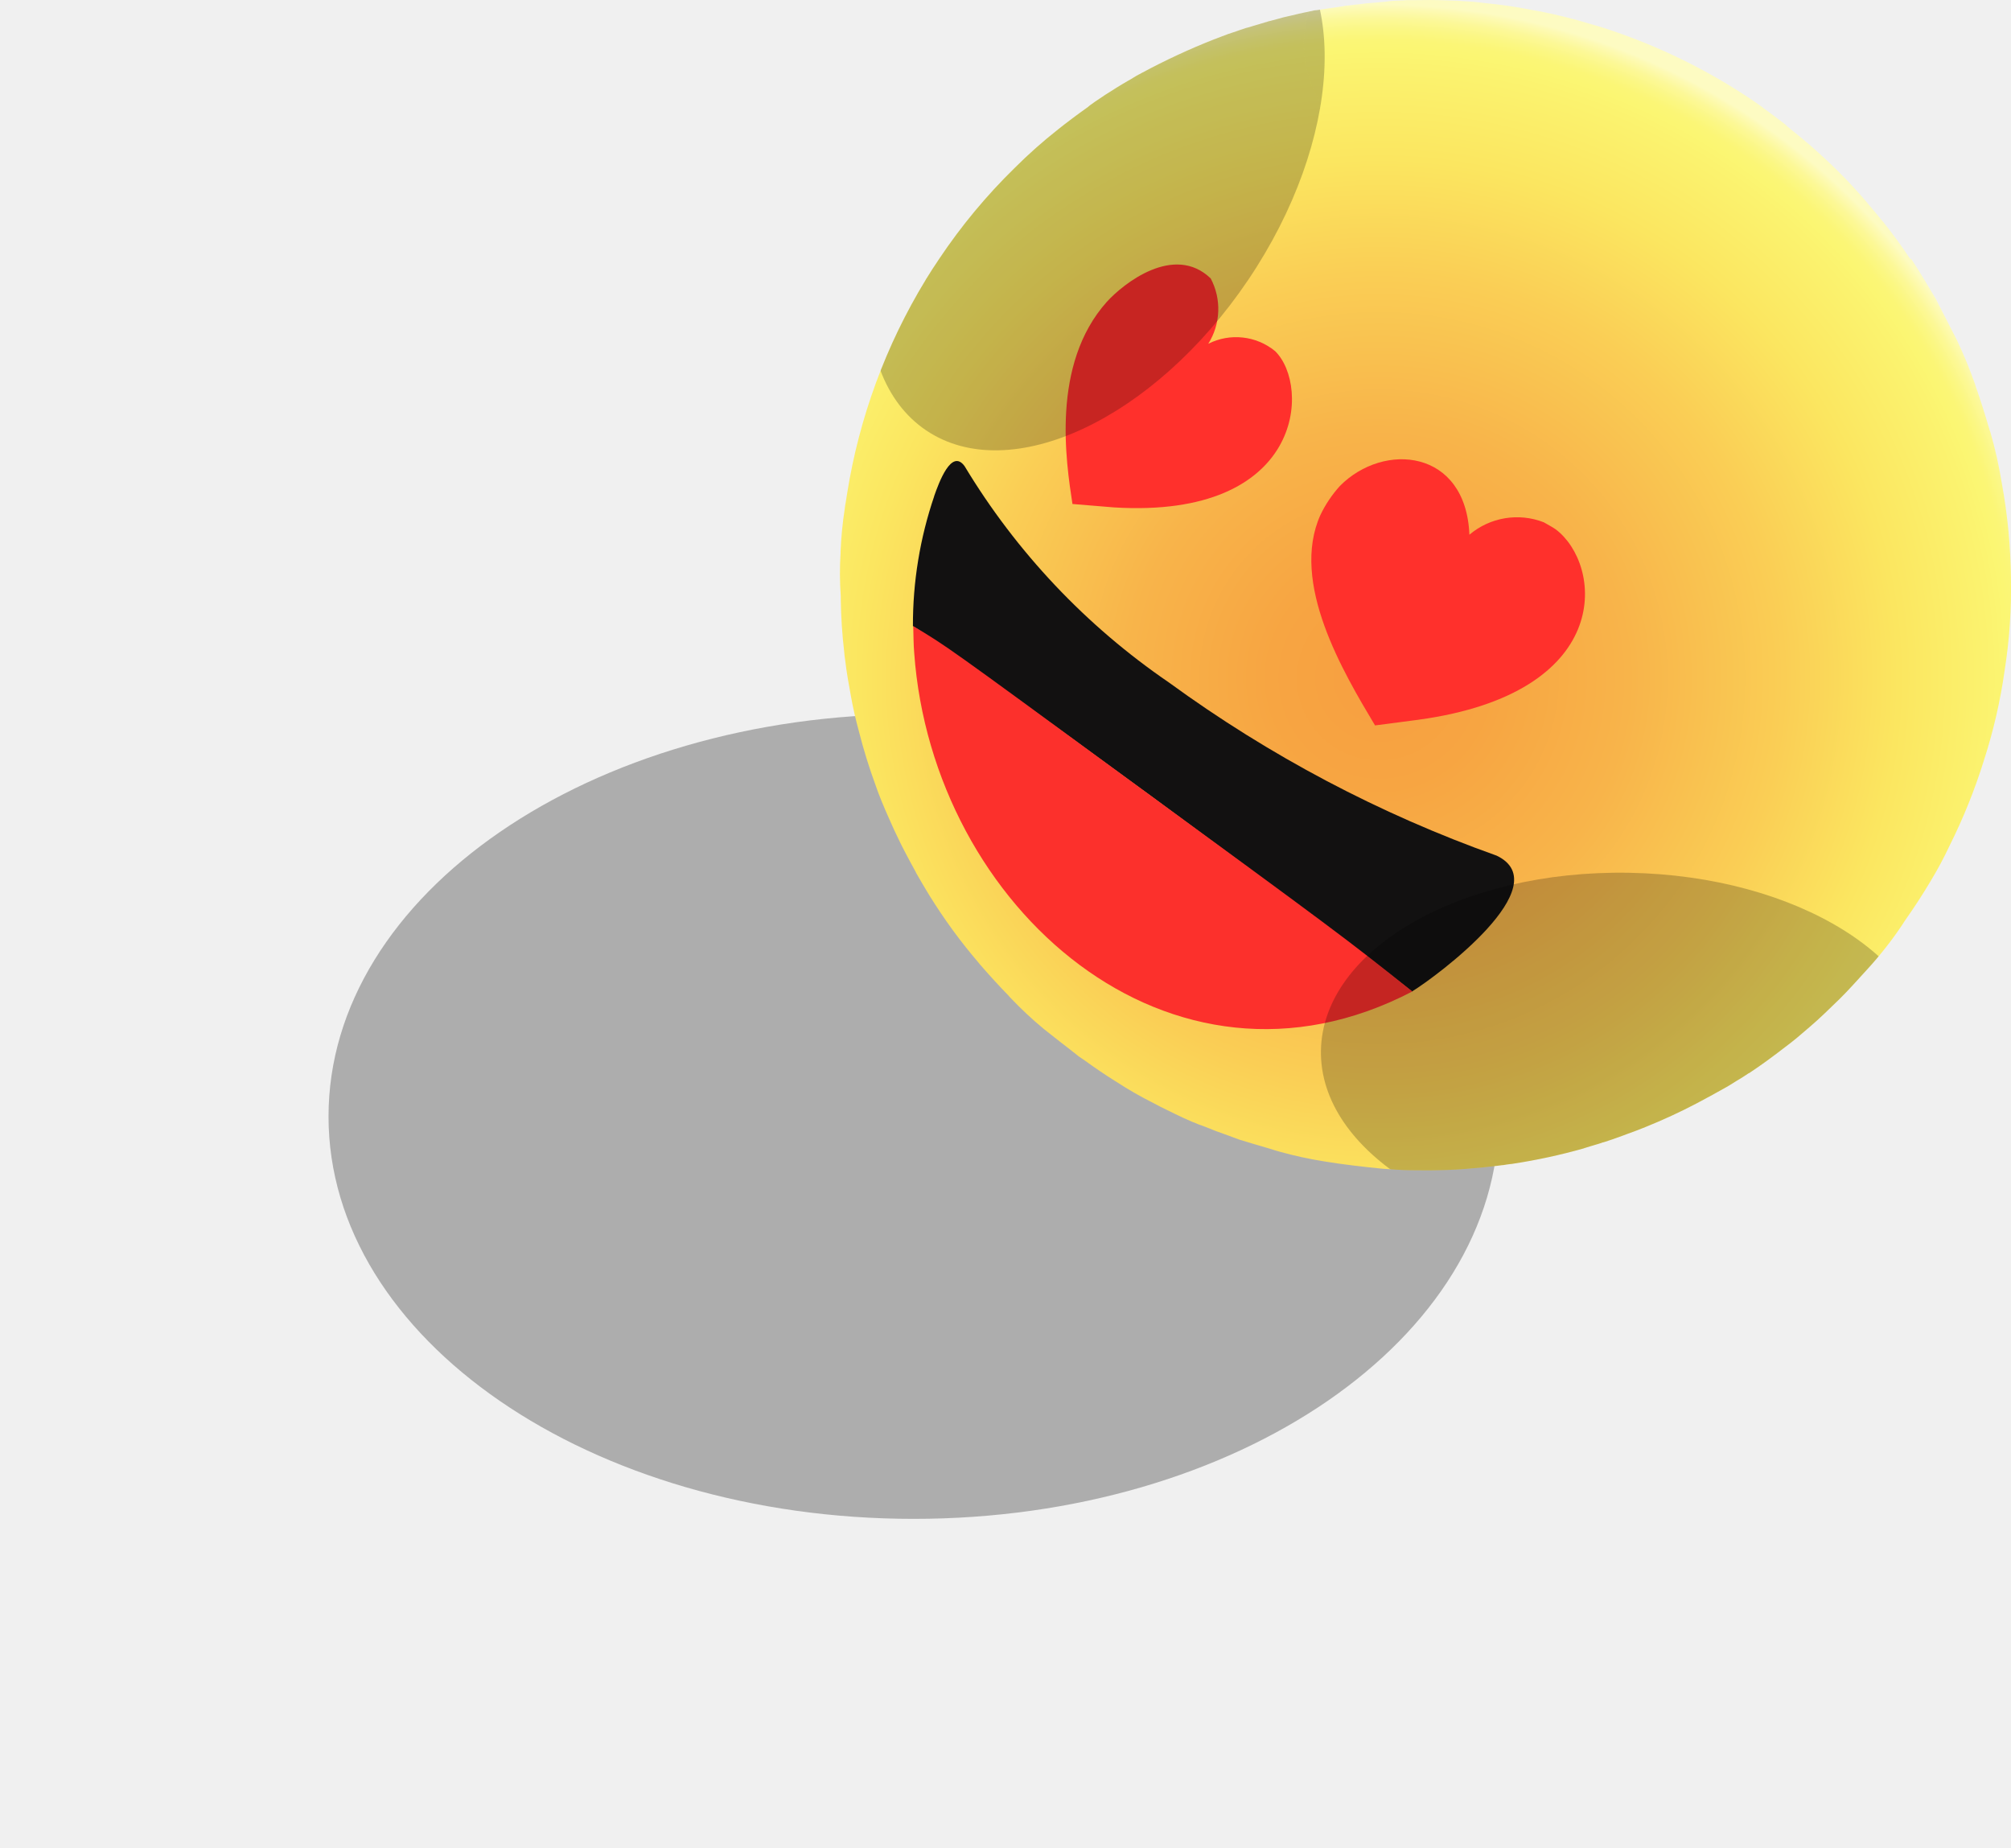
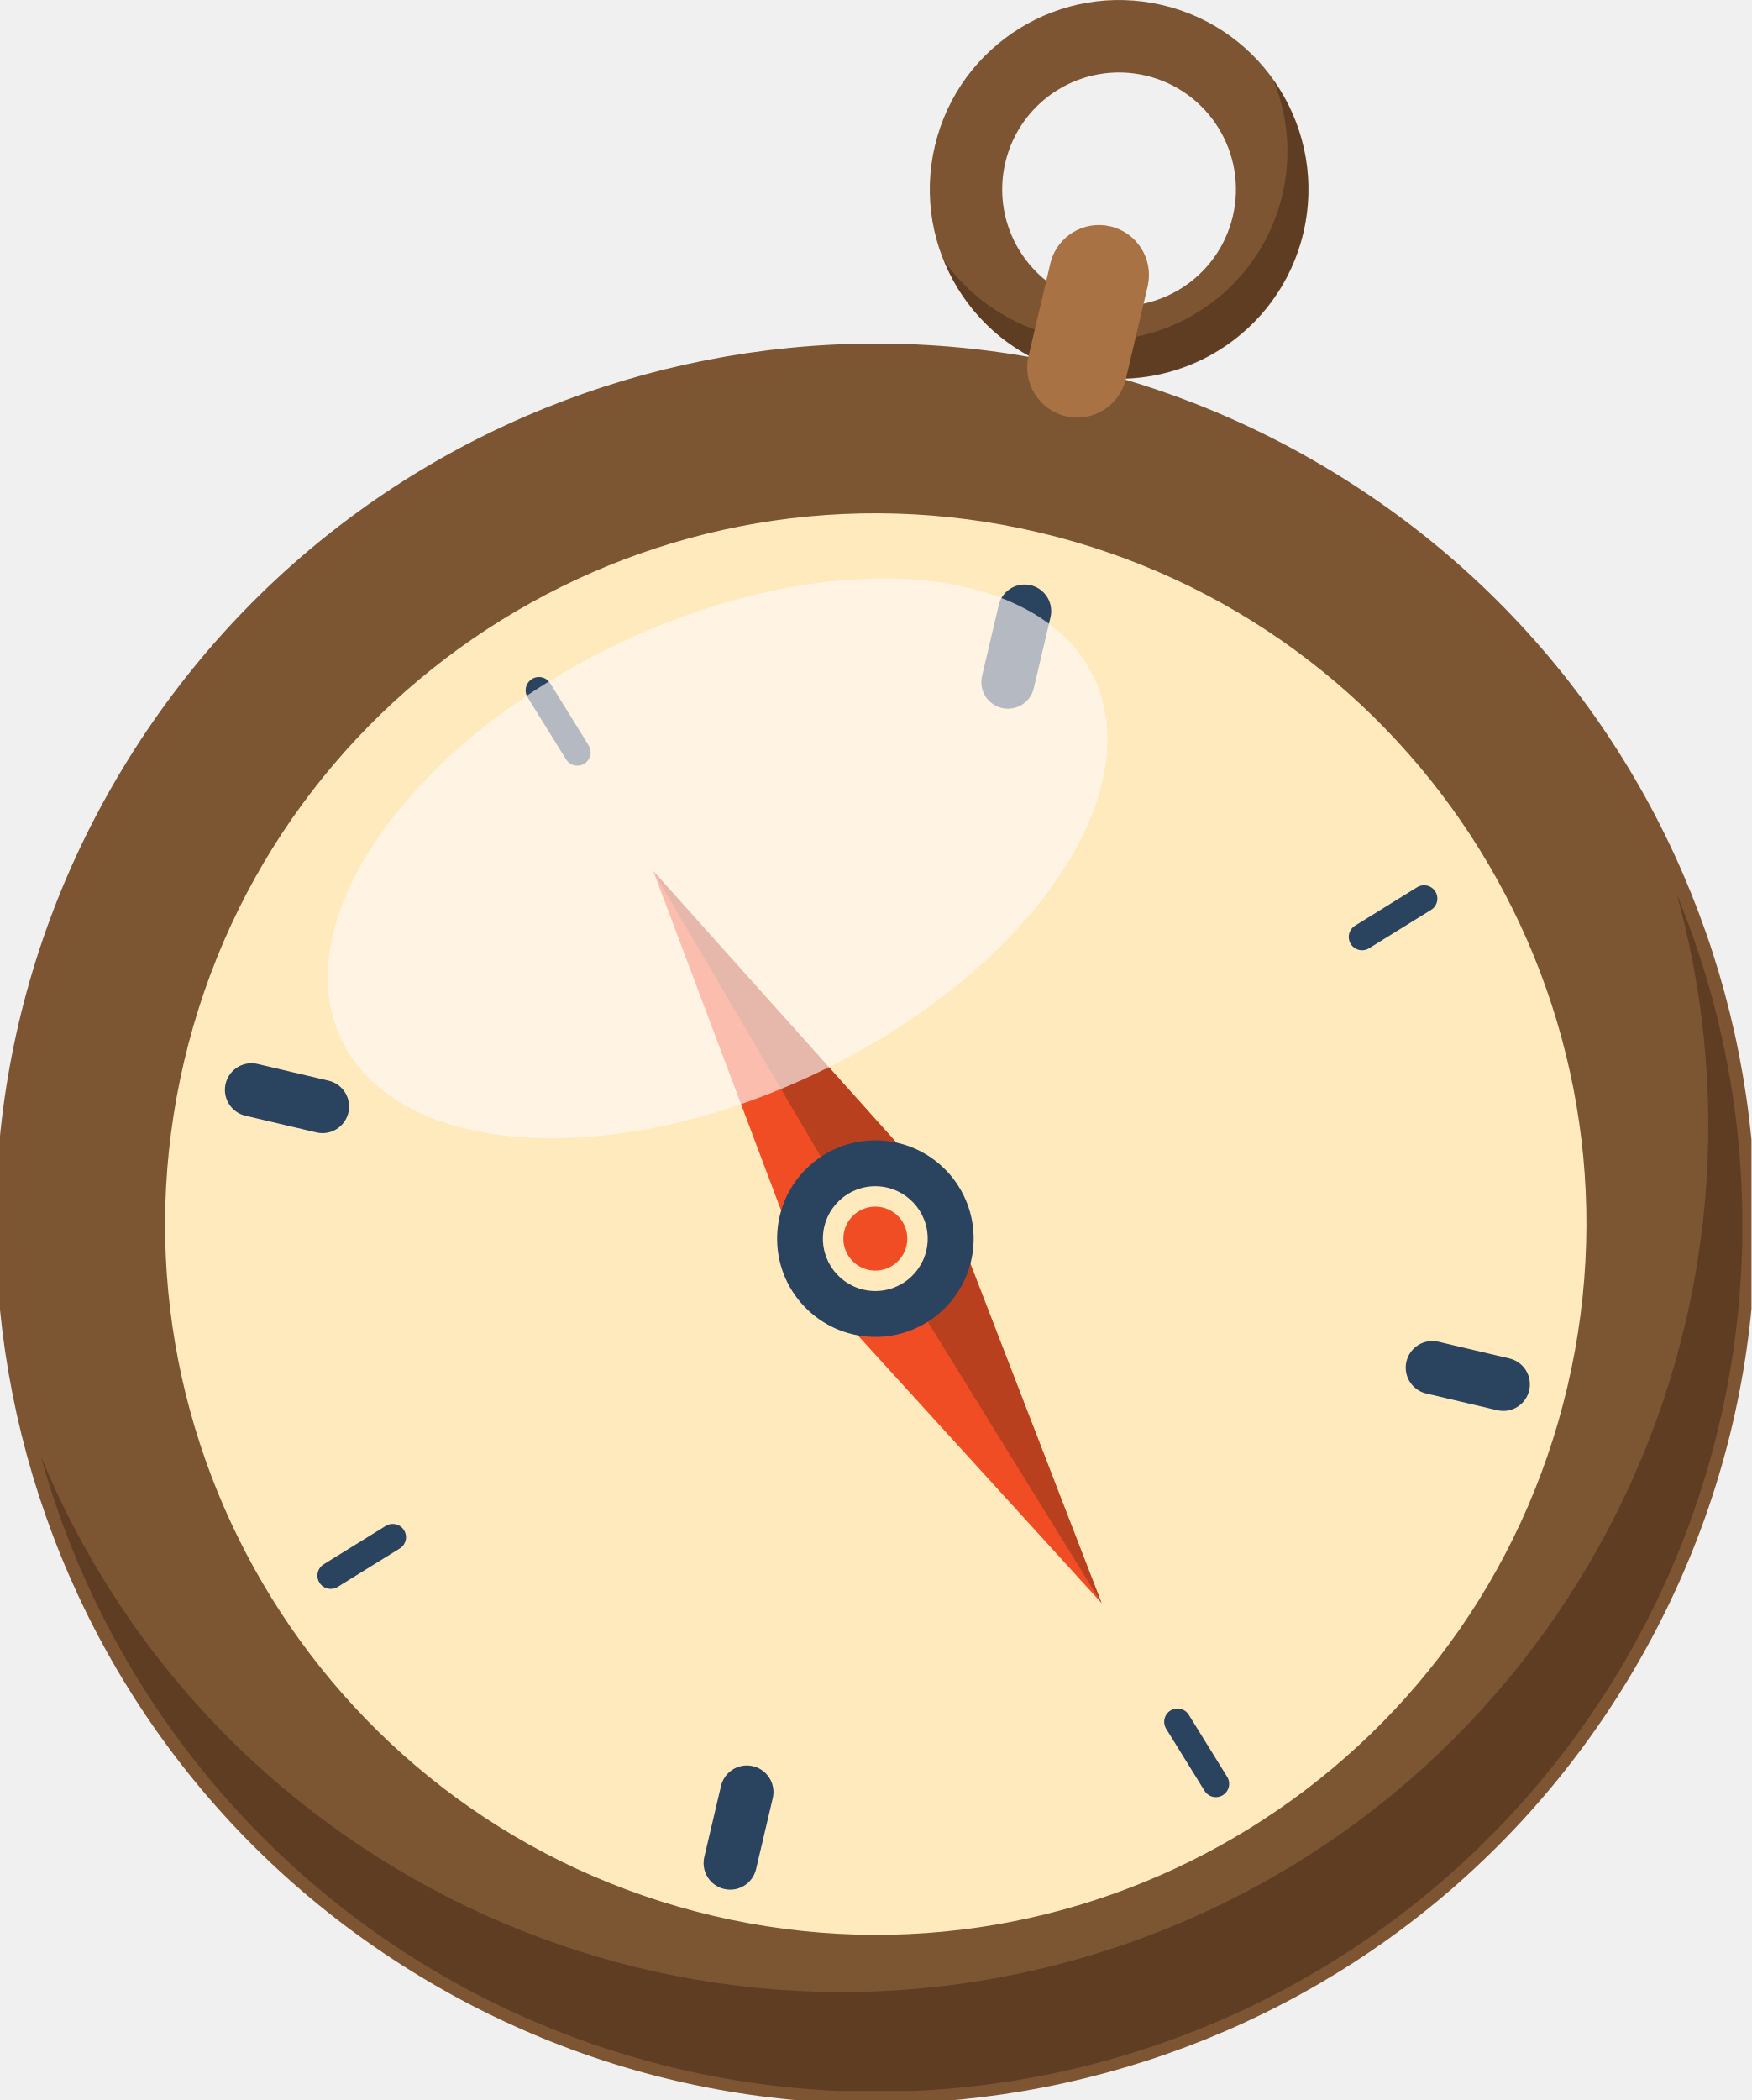
- <svg xmlns="http://www.w3.org/2000/svg" xmlns:xlink="http://www.w3.org/1999/xlink" width="82.478" height="75.758" viewBox="0 0 82.478 75.758">
+ <svg xmlns="http://www.w3.org/2000/svg" id="Grupo_80156" data-name="Grupo 80156" width="105.312" height="126.251" viewBox="0 0 105.312 126.251">
  <defs>
-     <radialGradient id="radial-gradient" cx="0.471" cy="0.58" r="0.575" gradientTransform="matrix(-0.999, -0.004, -0.004, 1, 0.933, 0.001)" gradientUnits="objectBoundingBox">
-       <stop offset="0" stop-color="#f79f40" />
-       <stop offset="0.163" stop-color="#f7a542" />
-       <stop offset="0.371" stop-color="#f8b44a" />
-       <stop offset="0.601" stop-color="#face55" />
-       <stop offset="0.771" stop-color="#fbe660" />
-       <stop offset="0.91" stop-color="#fbf36f" />
-       <stop offset="0.932" stop-color="#fbf672" />
-       <stop offset="0.947" stop-color="#fbf676" />
-       <stop offset="0.962" stop-color="#fbf783" />
-       <stop offset="0.978" stop-color="#fcf897" />
-       <stop offset="0.994" stop-color="#fdfab4" />
-       <stop offset="1" stop-color="#fdfbc2" />
-     </radialGradient>
    <clipPath id="clip-path">
-       <path id="Trazado_116496" data-name="Trazado 116496" d="M52.65,29.84v-.06c0-.11-.03-.77-.15-1.75-.01-.09-.02-.17-.03-.26-.02-.12-.04-.25-.06-.38a23.894,23.894,0,0,0-3.15-8.77c0-.01-.01-.01-.01-.02-.17-.29-.35-.57-.54-.85h0a23.353,23.353,0,0,0-3.06-3.74,20.449,20.449,0,0,0-1.77-1.6c-.39-.32-.78-.62-1.19-.91a.265.265,0,0,1-.06-.05l-.05-.04-.21-.15c-.26-.18-.55-.37-.86-.57h0c-.01-.01-.02-.01-.03-.02-.15-.09-.3-.19-.47-.28-.07-.04-.15-.09-.22-.13s-.12-.07-.19-.11a1.092,1.092,0,0,0-.15-.08,25.413,25.413,0,0,0-2.93-1.4c-.26-.11-.47-.18-.58-.23l-.18-.07-.18-.07c-.01,0-.02-.01-.03-.01l-.04-.01-.3-.1-.04-.01c-.01,0-.03-.01-.04-.01l-.2-.07a2.759,2.759,0,0,0-.27-.08l-.23-.07c-.04-.01-.09-.03-.13-.04-.01,0-.03-.01-.04-.01s-.03-.01-.05-.01a.636.636,0,0,1-.07-.02l-.26-.07-.22-.06c-.07-.02-.14-.03-.21-.05h-.01l-.13-.03-.25-.06-.18-.04a2.049,2.049,0,0,0-.24-.05c-.01,0-.03-.01-.04-.01-.06-.01-.12-.03-.18-.04l-.11-.02-.13-.03h-.02l-.04-.01c-.02,0-.05-.01-.07-.01a1.766,1.766,0,0,1-.2-.04.6.6,0,0,0-.12-.02h0a2.068,2.068,0,0,1-.22-.04l-.19-.03c-.03-.01-.07-.01-.11-.02a.985.985,0,0,0-.17-.02,1,1,0,0,0-.16-.02l-.27-.03-.25-.03c-.03,0-.05-.01-.08-.01h-.02a1.641,1.641,0,0,0-.23-.02l-.34-.03c-.08-.01-.16-.01-.23-.02-.09-.01-.17-.01-.26-.02s-.18-.01-.27-.02A.97.97,0,0,1,29.76,7h-.37c-.48-.01-.96-.01-1.45,0-.11,0-.21,0-.31.01s-.22.01-.32.02c-.07,0-.13.01-.19.01-.16.01-.31.02-.46.04-.05,0-.11.01-.16.01-.22.02-.43.04-.64.07-.1.01-.2.02-.3.04h-.01c-.02,0-.04.01-.06.01q-.24.03-.45.06c-.11.02-.23.04-.34.05-.26.04-.47.08-.61.11-.7.14-1.38.3-2.06.5-.41.11-.77.22-1.21.38a24.021,24.021,0,0,0-5.31,2.61h0c-.17.11-.33.22-.49.33a.265.265,0,0,0-.06.05c-.28.2-.56.4-.84.61a.423.423,0,0,1-.07.05l-.02.02-.02.02c-.01.01-.02.02-.03.02s-.02.01-.03.02c-.08.06-.15.12-.23.18-.15.12-.3.24-.44.36-.08.07-.16.13-.24.2-.16.14-.32.27-.46.4l-.02.02-.02.02c-.03.03-.07.06-.1.09-.75.69-1.21,1.19-1.24,1.22-.23.25-.46.51-.69.77-.16.19-.33.38-.5.59-.01.01-.02.03-.04.04l-.03.03c-.34.42-.69.89-1.08,1.46l-.01.01-.01.01c-.01.01-.01.02-.02.02-.18.26-.36.55-.54.86-.16.26-.32.52-.46.75l-.46.88c-.15.29-.29.56-.42.82a16.758,16.758,0,0,0-.76,1.82h0v.01c-.22.6-.42,1.23-.6,1.84l-.01.02a.037.037,0,0,1-.01.03,17.968,17.968,0,0,0-.5,2.13,23.506,23.506,0,0,0-.17,7.66,22.794,22.794,0,0,0,.82,3.68,23.944,23.944,0,0,0,1.38,3.51,15.311,15.311,0,0,0,.75,1.42c.32.56.68,1.11,1.06,1.66.04.07.09.13.13.2a16,16,0,0,0,1.39,1.8c.34.37.78.88,1.14,1.24s.83.82,1.22,1.15h0c.42.37.6.53.99.83q.72.585,1.47,1.08h.01c.16.11.32.22.49.32.19.12.38.24.55.34.09.05.22.13.36.21a.573.573,0,0,1,.07.04c.15.09.33.18.52.29.04.02.09.05.13.07a22.789,22.789,0,0,0,2.12,1c.18.07.42.17.7.28l.24.09.42.15.3.1.11.03c.01,0,.01,0,.02.01l.16.05a2.759,2.759,0,0,0,.27.08l.26.08c.01,0,.02,0,.02.01a22.1,22.1,0,0,0,2.96.66l.09.01c.08.01.17.03.27.04h.03l.23.03.53.06c.24.03.56.05.79.07s.49.03.74.04h.02c.13.01.25.01.37.01.33.01.77,0,1.1.01s.79-.03,1.13-.05c.72-.06,1.68-.17,2.39-.28a18.747,18.747,0,0,0,1.84-.38c.14-.04.28-.08.43-.12.43-.12.87-.25,1.24-.36l.43-.16c.35-.12.69-.25,1.03-.38l.17-.06c.4-.15.89-.38,1.32-.59.19-.09.37-.18.55-.28a15.71,15.71,0,0,0,1.56-.88c.02-.01.03-.02.05-.03.41-.26.82-.52,1.22-.81.09-.06.18-.12.26-.17l.44-.34c.12-.09.23-.18.35-.27l.66-.52a14.289,14.289,0,0,0,1.37-1.26l.03-.03.07-.07c.35-.35.74-.77,1.2-1.29a.138.138,0,0,0,.03-.04h0a20.958,20.958,0,0,0,2.02-2.71c.01-.01.01-.02.02-.03.19-.3.38-.61.57-.95v-.01h0c.08-.14.16-.29.24-.44.11-.2.22-.41.31-.59l.09-.18c.16-.32.31-.65.47-.99.21-.47.41-.94.56-1.36h0c.26-.7.5-1.44.71-2.23.13-.48.25-.96.33-1.41.1-.48.18-.98.25-1.5.02-.12.03-.23.05-.34.08-.69.14-1.41.16-2.14v-.13C52.68,31.04,52.68,30.45,52.65,29.84Z" transform="translate(-4.654 -6.992)" />
+       <rect id="Rectángulo_33785" data-name="Rectángulo 33785" width="105.312" height="126.251" fill="none" />
    </clipPath>
-     <linearGradient id="linear-gradient" x1="-0.166" y1="-323.933" x2="-1.166" y2="-323.933" gradientUnits="objectBoundingBox">
-       <stop offset="0" stop-color="#19b79c" />
-       <stop offset="0.405" stop-color="#1dbb9e" />
-       <stop offset="0.825" stop-color="#2ac8a3" />
-       <stop offset="0.997" stop-color="#31cfa6" />
-     </linearGradient>
-     <linearGradient id="linear-gradient-2" x1="-2.106" y1="-363.238" x2="-3.08" y2="-363.238" xlink:href="#linear-gradient" />
-     <clipPath id="clip-path-2">
-       <path id="Trazado_116504" data-name="Trazado 116504" d="M4.652,29.65v-.06a15.757,15.757,0,0,1,.17-1.74,2.335,2.335,0,0,1,.04-.26c.02-.12.04-.25.06-.38a24.088,24.088,0,0,1,3.22-8.75c0-.01.01-.01.01-.02.18-.29.36-.57.55-.85h0a23.39,23.39,0,0,1,3.09-3.72,20.134,20.134,0,0,1,1.78-1.58q.585-.465,1.2-.9a.265.265,0,0,0,.06-.05l.05-.04.21-.15c.26-.18.55-.37.86-.56h0c.01-.01.02-.01.03-.02.15-.09.31-.19.47-.28a2.53,2.53,0,0,0,.22-.13c.06-.04.12-.07.19-.11.05-.03.1-.05.15-.08a27.308,27.308,0,0,1,2.95-1.37c.26-.1.47-.18.58-.22l.18-.06.18-.06c.01,0,.02-.01.03-.01l.05-.02.3-.1.04-.01c.01,0,.03-.01.04-.01l.2-.06c.08-.02.19-.06.27-.08l.23-.07a.647.647,0,0,0,.13-.04c.01,0,.03-.01.04-.01s.03-.01.05-.01a.637.637,0,0,0,.07-.02l.26-.07.22-.06c.07-.02.14-.03.21-.05h.01l.13-.03c.08-.02.18-.04.25-.06l.18-.04c.08-.02.16-.03.24-.05.01,0,.03-.01.04-.01a1.163,1.163,0,0,0,.18-.04l.11-.01.13-.02h.02l.04-.01c.02,0,.05-.01.07-.01l.2-.03c.04-.01.09-.01.13-.02h0l.22-.03.19-.03a.516.516,0,0,0,.11-.02.985.985,0,0,1,.17-.02c.06-.01.11-.01.16-.02l.27-.03.25-.03c.03,0,.05-.01.08-.01h.02c.07-.01.15-.01.23-.02l.34-.03c.08-.01.16-.01.23-.02a1.569,1.569,0,0,1,.24-.03,2.437,2.437,0,0,1,.27-.01.86.86,0,0,1,.16-.01l.15-.01h.24c.49-.01.97-.01,1.45.01.11,0,.21.01.31.01s.22.01.32.02c.07,0,.13.01.19.01.16.01.31.02.46.04.05.01.11.01.16.02.22.02.43.05.64.07.1.01.2.03.3.04h.01c.02,0,.04.01.06.01.16.02.31.05.45.07l.34.06c.26.05.47.09.6.11.69.14,1.38.31,2.06.52.41.11.76.23,1.21.39a24.178,24.178,0,0,1,5.28,2.65h0c.16.11.33.22.49.34a.265.265,0,0,1,.06.05c.28.2.56.41.83.62a.424.424,0,0,0,.07.05l.02.02.02.02.03.03c.01.01.02.01.02.02.08.06.15.12.22.18.15.12.3.24.44.36.08.07.16.14.24.2.16.14.31.28.46.41l.02.02.02.02c.03.03.07.06.1.09.75.69,1.2,1.2,1.23,1.23.23.25.46.51.68.78.16.19.32.38.49.59.01.01.02.03.04.04l.02.03c.33.42.69.89,1.07,1.47l.04.01.01.01c.01.01.01.02.02.02.17.26.36.56.54.86.16.26.31.53.45.75l.45.88c.15.29.29.56.42.82a18.431,18.431,0,0,1,.75,1.83h0v.01c.21.6.41,1.23.59,1.85l.01.02a.037.037,0,0,0,.01.03,17.59,17.59,0,0,1,.48,2.14,22.71,22.71,0,0,1,.37,3.87,21.465,21.465,0,0,1-.26,3.8,21.96,21.96,0,0,1-.85,3.68,23.286,23.286,0,0,1-1.41,3.5,15.244,15.244,0,0,1-.76,1.42c-.33.56-.69,1.11-1.07,1.65-.04.07-.09.13-.13.2a15.2,15.2,0,0,1-1.41,1.79c-.34.37-.79.88-1.15,1.23s-.84.82-1.22,1.14h0c-.43.37-.6.52-1,.82-.49.38-.98.74-1.48,1.07H41.9c-.16.11-.32.21-.49.31-.19.12-.38.24-.55.33-.09.05-.22.12-.36.2a.574.574,0,0,0-.07.04c-.15.08-.33.18-.52.28-.04.02-.09.05-.13.07a23.108,23.108,0,0,1-2.12.98c-.18.07-.42.17-.71.27l-.24.09-.42.15-.3.1-.11.03c-.01,0-.01,0-.02.01l-.16.05c-.08.02-.19.06-.27.08l-.26.08c-.01,0-.02,0-.02.01a23.962,23.962,0,0,1-2.96.64l-.09.01c-.08.01-.17.02-.27.04H31.8l-.23.03-.53.06c-.24.02-.56.05-.79.07s-.49.03-.74.04h-.02c-.13,0-.25.01-.37.01-.33.01-.77,0-1.1,0s-.79-.04-1.13-.06c-.72-.07-1.68-.18-2.39-.3a16.281,16.281,0,0,1-1.84-.4c-.14-.04-.28-.08-.43-.13-.43-.12-.87-.26-1.24-.37l-.43-.16c-.35-.12-.69-.25-1.03-.39l-.17-.06c-.4-.15-.88-.38-1.32-.6-.19-.09-.37-.18-.55-.28a15.612,15.612,0,0,1-1.55-.89.219.219,0,0,0-.05-.03c-.41-.26-.81-.53-1.21-.82-.09-.06-.17-.12-.25-.17L14,49.97c-.12-.09-.23-.18-.35-.27l-.66-.52a15.233,15.233,0,0,1-1.36-1.27l-.03-.03-.06-.07c-.34-.35-.74-.78-1.19-1.3a.138.138,0,0,1-.03-.04h0a21.889,21.889,0,0,1-2-2.73c-.01-.01-.01-.02-.02-.03-.18-.3-.37-.61-.56-.95v-.01h0c-.08-.14-.16-.29-.24-.44-.11-.21-.22-.41-.31-.59l-.09-.18c-.16-.32-.31-.65-.46-.99-.21-.47-.41-.95-.55-1.36h0a22.441,22.441,0,0,1-.69-2.23c-.13-.48-.24-.96-.32-1.41-.09-.49-.18-.98-.24-1.5-.02-.12-.03-.23-.04-.34a21.166,21.166,0,0,1-.14-2.14v-.13A13.347,13.347,0,0,1,4.652,29.65Z" transform="translate(-4.627 -6.983)" fill="url(#radial-gradient)" />
+     <clipPath id="clip-path-3">
+       <rect id="Rectángulo_33781" data-name="Rectángulo 33781" width="21.923" height="17.942" fill="none" />
+     </clipPath>
+     <clipPath id="clip-path-4">
+       <rect id="Rectángulo_33782" data-name="Rectángulo 33782" width="102.307" height="71.948" fill="none" />
+     </clipPath>
+     <clipPath id="clip-path-5">
+       <rect id="Rectángulo_33783" data-name="Rectángulo 33783" width="46.879" height="33.654" fill="none" />
    </clipPath>
  </defs>
-   <g id="Grupo_157926" data-name="Grupo 157926" transform="translate(13.474)">
-     <ellipse id="Elipse_4737" data-name="Elipse 4737" cx="24" cy="16.5" rx="24" ry="16.5" transform="translate(0 29.284)" fill="#0b0b0b" opacity="0.292" style="mix-blend-mode: multiply;isolation: isolate" />
-     <path id="Trazado_116493" data-name="Trazado 116493" d="M4.652,29.65v-.06a15.757,15.757,0,0,1,.17-1.74,2.335,2.335,0,0,1,.04-.26c.02-.12.04-.25.06-.38a24.088,24.088,0,0,1,3.22-8.75c0-.01.01-.01.01-.02.18-.29.36-.57.55-.85h0a23.39,23.39,0,0,1,3.09-3.72,20.134,20.134,0,0,1,1.78-1.58q.585-.465,1.2-.9a.265.265,0,0,0,.06-.05l.05-.04.21-.15c.26-.18.55-.37.86-.56h0c.01-.01.02-.01.03-.02.15-.09.31-.19.47-.28a2.53,2.53,0,0,0,.22-.13c.06-.04.12-.07.19-.11.05-.03.1-.05.15-.08a27.308,27.308,0,0,1,2.95-1.37c.26-.1.47-.18.58-.22l.18-.06.18-.06c.01,0,.02-.01.03-.01l.05-.02.3-.1.04-.01c.01,0,.03-.01.04-.01l.2-.06c.08-.02.19-.06.27-.08l.23-.07a.647.647,0,0,0,.13-.04c.01,0,.03-.01.04-.01s.03-.01.05-.01a.637.637,0,0,0,.07-.02l.26-.07.22-.06c.07-.02.14-.03.21-.05h.01l.13-.03c.08-.02.18-.04.25-.06l.18-.04c.08-.02.16-.03.24-.05.01,0,.03-.01.04-.01a1.163,1.163,0,0,0,.18-.04l.11-.01.13-.02h.02l.04-.01c.02,0,.05-.01.07-.01l.2-.03c.04-.01.09-.01.13-.02h0l.22-.03.19-.03a.516.516,0,0,0,.11-.02.985.985,0,0,1,.17-.02c.06-.01.11-.01.16-.02l.27-.03.25-.03c.03,0,.05-.01.08-.01h.02c.07-.01.15-.01.23-.02l.34-.03c.08-.01.16-.01.23-.02a1.569,1.569,0,0,1,.24-.03,2.437,2.437,0,0,1,.27-.01.86.86,0,0,1,.16-.01l.15-.01h.24c.49-.01.97-.01,1.45.01.11,0,.21.01.31.01s.22.01.32.02c.07,0,.13.01.19.01.16.01.31.02.46.04.05.01.11.01.16.02.22.02.43.05.64.07.1.01.2.03.3.04h.01c.02,0,.04.01.06.01.16.02.31.05.45.07l.34.06c.26.05.47.09.6.11.69.14,1.38.31,2.06.52.41.11.76.23,1.21.39a24.178,24.178,0,0,1,5.28,2.65h0c.16.11.33.22.49.34a.265.265,0,0,1,.06.05c.28.2.56.41.83.62a.424.424,0,0,0,.07.05l.02.02.02.02.03.03c.01.01.02.01.02.02.08.06.15.12.22.18.15.12.3.24.44.36.08.07.16.14.24.2.16.14.31.28.46.41l.02.02.02.02c.03.03.07.06.1.09.75.69,1.2,1.2,1.23,1.23.23.25.46.51.68.78.16.19.32.38.49.59.01.01.02.03.04.04l.02.03c.33.42.69.89,1.07,1.47l.04.01.01.01c.01.01.01.02.02.02.17.26.36.56.54.86.16.26.31.53.45.75l.45.88c.15.29.29.56.42.82a18.431,18.431,0,0,1,.75,1.83h0v.01c.21.6.41,1.23.59,1.85l.01.02a.037.037,0,0,0,.01.03,17.59,17.59,0,0,1,.48,2.14,22.71,22.71,0,0,1,.37,3.87,21.465,21.465,0,0,1-.26,3.8,21.96,21.96,0,0,1-.85,3.68,23.286,23.286,0,0,1-1.41,3.5,15.244,15.244,0,0,1-.76,1.42c-.33.56-.69,1.11-1.07,1.65-.04.07-.09.13-.13.2a15.2,15.2,0,0,1-1.41,1.79c-.34.37-.79.88-1.15,1.23s-.84.82-1.22,1.14h0c-.43.37-.6.52-1,.82-.49.38-.98.74-1.48,1.07H41.9c-.16.11-.32.21-.49.31-.19.12-.38.24-.55.33-.09.05-.22.12-.36.2a.574.574,0,0,0-.07.04c-.15.08-.33.18-.52.28-.04.02-.09.05-.13.07a23.108,23.108,0,0,1-2.12.98c-.18.07-.42.17-.71.27l-.24.09-.42.15-.3.1-.11.03c-.01,0-.01,0-.02.01l-.16.05c-.08.02-.19.06-.27.08l-.26.08c-.01,0-.02,0-.02.01a23.962,23.962,0,0,1-2.96.64l-.09.01c-.08.01-.17.02-.27.04H31.8l-.23.03-.53.06c-.24.02-.56.05-.79.07s-.49.03-.74.04h-.02c-.13,0-.25.01-.37.01-.33.01-.77,0-1.1,0s-.79-.04-1.13-.06c-.72-.07-1.68-.18-2.39-.3a16.281,16.281,0,0,1-1.84-.4c-.14-.04-.28-.08-.43-.13-.43-.12-.87-.26-1.24-.37l-.43-.16c-.35-.12-.69-.25-1.03-.39l-.17-.06c-.4-.15-.88-.38-1.32-.6-.19-.09-.37-.18-.55-.28a15.612,15.612,0,0,1-1.55-.89.219.219,0,0,0-.05-.03c-.41-.26-.81-.53-1.21-.82-.09-.06-.17-.12-.25-.17L14,49.97c-.12-.09-.23-.18-.35-.27l-.66-.52a15.233,15.233,0,0,1-1.36-1.27l-.03-.03-.06-.07c-.34-.35-.74-.78-1.19-1.3a.138.138,0,0,1-.03-.04h0a21.889,21.889,0,0,1-2-2.73c-.01-.01-.01-.02-.02-.03-.18-.3-.37-.61-.56-.95v-.01h0c-.08-.14-.16-.29-.24-.44-.11-.21-.22-.41-.31-.59l-.09-.18c-.16-.32-.31-.65-.46-.99-.21-.47-.41-.95-.55-1.36h0a22.441,22.441,0,0,1-.69-2.23c-.13-.48-.24-.96-.32-1.41-.09-.49-.18-.98-.24-1.5-.02-.12-.03-.23-.04-.34a21.166,21.166,0,0,1-.14-2.14v-.13A13.347,13.347,0,0,1,4.652,29.65Z" transform="translate(16.349 -6.983)" fill="url(#radial-gradient)" />
-     <g id="Grupo_86225" data-name="Grupo 86225" transform="translate(20.955 0.009)" clip-path="url(#clip-path)">
-       <path id="Trazado_116494" data-name="Trazado 116494" d="M50.67,21.64a4.37,4.37,0,0,1,.18-.46C50.8,21.33,50.74,21.48,50.67,21.64Z" transform="translate(-48.844 -6.992)" fill="url(#linear-gradient)" />
-       <path id="Trazado_116495" data-name="Trazado 116495" d="M4.7,34.92c.03-.14.05-.28.08-.41C4.75,34.65,4.73,34.79,4.7,34.92Z" transform="translate(43.196 -6.992)" fill="url(#linear-gradient-2)" />
-     </g>
-     <path id="Trazado_116497" data-name="Trazado 116497" d="M25.873,27.33A16.375,16.375,0,0,0,25,32.66c2.26,1.39,16.97,12.2,20.47,14.98,1.03-.63,6.02-4.35,3.47-5.57a52.925,52.925,0,0,1-13.44-7.1,28.664,28.664,0,0,1-8.38-8.87c-.54-.75-1.06.69-1.25,1.23" transform="translate(-1.032 -6.983)" fill="#121111" />
-     <path id="Trazado_116499" data-name="Trazado 116499" d="M29.22,33.76c.75,10.43,10.52,19.05,20.43,13.88-2.65-2.12-3.33-2.62-11.66-8.71-7.45-5.46-7.45-5.46-8.81-6.27.01.33.01.77.04,1.1" transform="translate(-5.199 -6.983)" fill="#fc302c" />
-     <g id="Grupo_86231" data-name="Grupo 86231" transform="translate(40.307 18.833)">
-       <path id="Trazado_116501" data-name="Trazado 116501" d="M22.473,28.1c-1.25,2.78.93,6.44,2.24,8.63.65-.09,1.52-.19,2.17-.29,7.67-1.22,7.14-6.32,5.24-7.75-.14-.1-.34-.2-.49-.29a3.024,3.024,0,0,0-3.05.51c-.14-3.51-3.51-3.82-5.31-2a4.969,4.969,0,0,0-.8,1.19" transform="translate(-22.099 -25.816)" fill="#ff302c" />
-     </g>
-     <g id="Grupo_86232" data-name="Grupo 86232" transform="translate(30.232 10.846)">
-       <path id="Trazado_116503" data-name="Trazado 116503" d="M35.806,19.36c-2.3,2.57-1.67,6.58-1.41,8.29.51.04,1.19.1,1.7.14,7.78.48,8.08-4.98,6.61-6.41a2.529,2.529,0,0,0-2.74-.3,2.679,2.679,0,0,0,.1-2.68c-1.5-1.44-3.58.21-4.26.96" transform="translate(-34.117 -17.829)" fill="#ff302c" />
-     </g>
-     <g id="Enmascarar_grupo_59" data-name="Enmascarar grupo 59" transform="translate(20.976 0)" clip-path="url(#clip-path-2)">
-       <g id="Grupo_86233" data-name="Grupo 86233" transform="translate(-2.683 -7.272)" opacity="0.561" style="mix-blend-mode: multiply;isolation: isolate">
-         <g id="Grupo_86230" data-name="Grupo 86230" transform="translate(0)">
-           <ellipse id="Elipse_4734" data-name="Elipse 4734" cx="12.5" cy="7.5" rx="12.5" ry="7.5" transform="translate(21.707 1.557)" fill="#fff" opacity="0.743" />
-           <ellipse id="Elipse_4735" data-name="Elipse 4735" cx="12.5" cy="7.5" rx="12.5" ry="7.5" transform="translate(26.415 8.388) rotate(124)" opacity="0.387" />
-           <ellipse id="Elipse_4736" data-name="Elipse 4736" cx="12.5" cy="7.5" rx="12.5" ry="7.5" transform="matrix(-1, -0.017, 0.017, -1, 47.282, 58.274)" opacity="0.387" />
+   <g id="Grupo_80155" data-name="Grupo 80155" clip-path="url(#clip-path)">
+     <g id="Grupo_80154" data-name="Grupo 80154">
+       <g id="Grupo_80153" data-name="Grupo 80153" clip-path="url(#clip-path)">
+         <path id="Trazado_113547" data-name="Trazado 113547" d="M90.838,22.465a11.382,11.382,0,1,1,13.687-8.474,11.394,11.394,0,0,1-13.687,8.474m4.215-17.92a7.027,7.027,0,1,0,5.231,8.448,7.034,7.034,0,0,0-5.231-8.448" transform="translate(-26.156 0)" fill="#7d5533" />
+         <g id="Grupo_80146" data-name="Grupo 80146" transform="translate(56.749 4.827)" opacity="0.39" style="mix-blend-mode: multiply;isolation: isolate">
+           <g id="Grupo_80145" data-name="Grupo 80145">
+             <g id="Grupo_80144" data-name="Grupo 80144" clip-path="url(#clip-path-3)">
+               <path id="Trazado_113548" data-name="Trazado 113548" d="M103.122,7.085A11.365,11.365,0,0,1,83.3,17.906,11.37,11.37,0,1,0,103.122,7.085" transform="translate(-83.299 -7.085)" fill="#634329" />
+             </g>
+           </g>
+         </g>
+         <path id="Trazado_113549" data-name="Trazado 113549" d="M103.626,95.575a52.1,52.1,0,1,0-62.645,38.787,52.1,52.1,0,0,0,62.645-38.787" transform="translate(-0.255 -10.051)" fill="#7c5533" />
+         <circle id="Elipse_4711" data-name="Elipse 4711" cx="52.1" cy="52.1" r="52.1" transform="matrix(0.517, -0.856, 0.856, 0.517, -18.884, 91.225)" fill="none" stroke="#7d5533" stroke-miterlimit="10" stroke-width="1.599" />
+         <g id="Grupo_80149" data-name="Grupo 80149" transform="translate(2.456 53.758)" opacity="0.39" style="mix-blend-mode: multiply;isolation: isolate">
+           <g id="Grupo_80148" data-name="Grupo 80148">
+             <g id="Grupo_80147" data-name="Grupo 80147" clip-path="url(#clip-path-4)">
+               <path id="Trazado_113550" data-name="Trazado 113550" d="M101.969,78.909A52.1,52.1,0,0,1,3.605,112.7a52.1,52.1,0,1,0,98.364-33.792" transform="translate(-3.605 -78.909)" fill="#634329" />
+             </g>
+           </g>
+         </g>
+         <path id="Trazado_113551" data-name="Trazado 113551" d="M98.886,97.816a42.722,42.722,0,1,0-51.369,31.8,42.722,42.722,0,0,0,51.369-31.8" transform="translate(-4.643 -14.44)" fill="#ffeabe" />
+         <line id="Línea_141" data-name="Línea 141" x1="1.004" y2="4.269" transform="translate(60.604 36.739)" fill="none" stroke="#2a435f" stroke-linecap="round" stroke-miterlimit="10" stroke-width="3.197" />
+         <line id="Línea_142" data-name="Línea 142" x1="3.729" y2="2.309" transform="translate(81.898 54.021)" fill="none" stroke="#2a435f" stroke-linecap="round" stroke-miterlimit="10" stroke-width="1.599" />
+         <line id="Línea_143" data-name="Línea 143" x1="4.269" y1="1.004" transform="translate(86.121 82.221)" fill="none" stroke="#2a435f" stroke-linecap="round" stroke-miterlimit="10" stroke-width="3.197" />
+         <line id="Línea_144" data-name="Línea 144" x1="2.308" y1="3.729" transform="translate(70.799 103.515)" fill="none" stroke="#2a435f" stroke-linecap="round" stroke-miterlimit="10" stroke-width="1.599" />
+         <line id="Línea_145" data-name="Línea 145" y1="4.269" x2="1.004" transform="translate(43.904 107.738)" fill="none" stroke="#2a435f" stroke-linecap="round" stroke-miterlimit="10" stroke-width="3.197" />
+         <line id="Línea_146" data-name="Línea 146" y1="2.308" x2="3.729" transform="translate(19.885 92.416)" fill="none" stroke="#2a435f" stroke-linecap="round" stroke-miterlimit="10" stroke-width="1.599" />
+         <line id="Línea_147" data-name="Línea 147" x2="4.269" y2="1.004" transform="translate(15.122 65.521)" fill="none" stroke="#2a435f" stroke-linecap="round" stroke-miterlimit="10" stroke-width="3.197" />
+         <line id="Línea_148" data-name="Línea 148" x2="2.309" y2="3.729" transform="translate(32.404 41.502)" fill="none" stroke="#2a435f" stroke-linecap="round" stroke-miterlimit="10" stroke-width="1.599" />
+         <path id="Trazado_113552" data-name="Trazado 113552" d="M66.958,101.563l-9.306-24.7L75.067,96.311s-2.589-4.318-6.68-1.429a4.678,4.678,0,0,0-1.428,6.681" transform="translate(-18.376 -24.5)" fill="#f14d24" />
+         <path id="Trazado_113553" data-name="Trazado 113553" d="M71.143,110.565l17.769,19.513-9.406-24.349s2.67,4.269-1.764,6.6a4.677,4.677,0,0,1-6.6-1.764" transform="translate(-22.676 -33.699)" fill="#f14d24" />
+         <path id="Trazado_113554" data-name="Trazado 113554" d="M67.73,94.048,57.652,76.867,74.457,95.631Z" transform="translate(-18.376 -24.5)" fill="#b8401e" />
+         <path id="Trazado_113555" data-name="Trazado 113555" d="M81.88,114.257l10.454,16.916-8.519-22.01Z" transform="translate(-26.098 -34.794)" fill="#b8401e" />
+         <path id="Trazado_113556" data-name="Trazado 113556" d="M80.4,106.714a5.909,5.909,0,1,1-5.731-6.081,5.909,5.909,0,0,1,5.731,6.081" transform="translate(-21.859 -32.074)" fill="#2a435f" />
+         <path id="Trazado_113557" data-name="Trazado 113557" d="M78.928,107.923a3.15,3.15,0,1,1-3.055-3.241,3.15,3.15,0,0,1,3.055,3.241" transform="translate(-23.15 -33.365)" fill="#ffeabe" />
+         <path id="Trazado_113558" data-name="Trazado 113558" d="M78.277,108.461a1.923,1.923,0,1,1-1.866-1.979,1.923,1.923,0,0,1,1.866,1.979" transform="translate(-23.724 -33.939)" fill="#f14d24" />
+         <path id="Trazado_113559" data-name="Trazado 113559" d="M92.978,31.323h0a3.005,3.005,0,0,1-2.237-3.614l1.323-5.626a3.006,3.006,0,0,1,5.851,1.376l-1.324,5.627a3,3,0,0,1-3.613,2.237" transform="translate(-28.896 -6.3)" fill="#a87244" />
+         <g id="Grupo_80152" data-name="Grupo 80152" transform="translate(19.706 34.778)" opacity="0.65">
+           <g id="Grupo_80151" data-name="Grupo 80151">
+             <g id="Grupo_80150" data-name="Grupo 80150" clip-path="url(#clip-path-5)">
+               <path id="Trazado_113560" data-name="Trazado 113560" d="M58.55,80.678c-12.483,6.032-25.372,5.191-28.788-1.88S33.7,61.107,46.18,55.076s25.372-5.191,28.788,1.879S71.033,74.646,58.55,80.678" transform="translate(-28.925 -51.049)" fill="#fff9f8" />
+             </g>
+           </g>
        </g>
      </g>
    </g>
  </g>
</svg>
